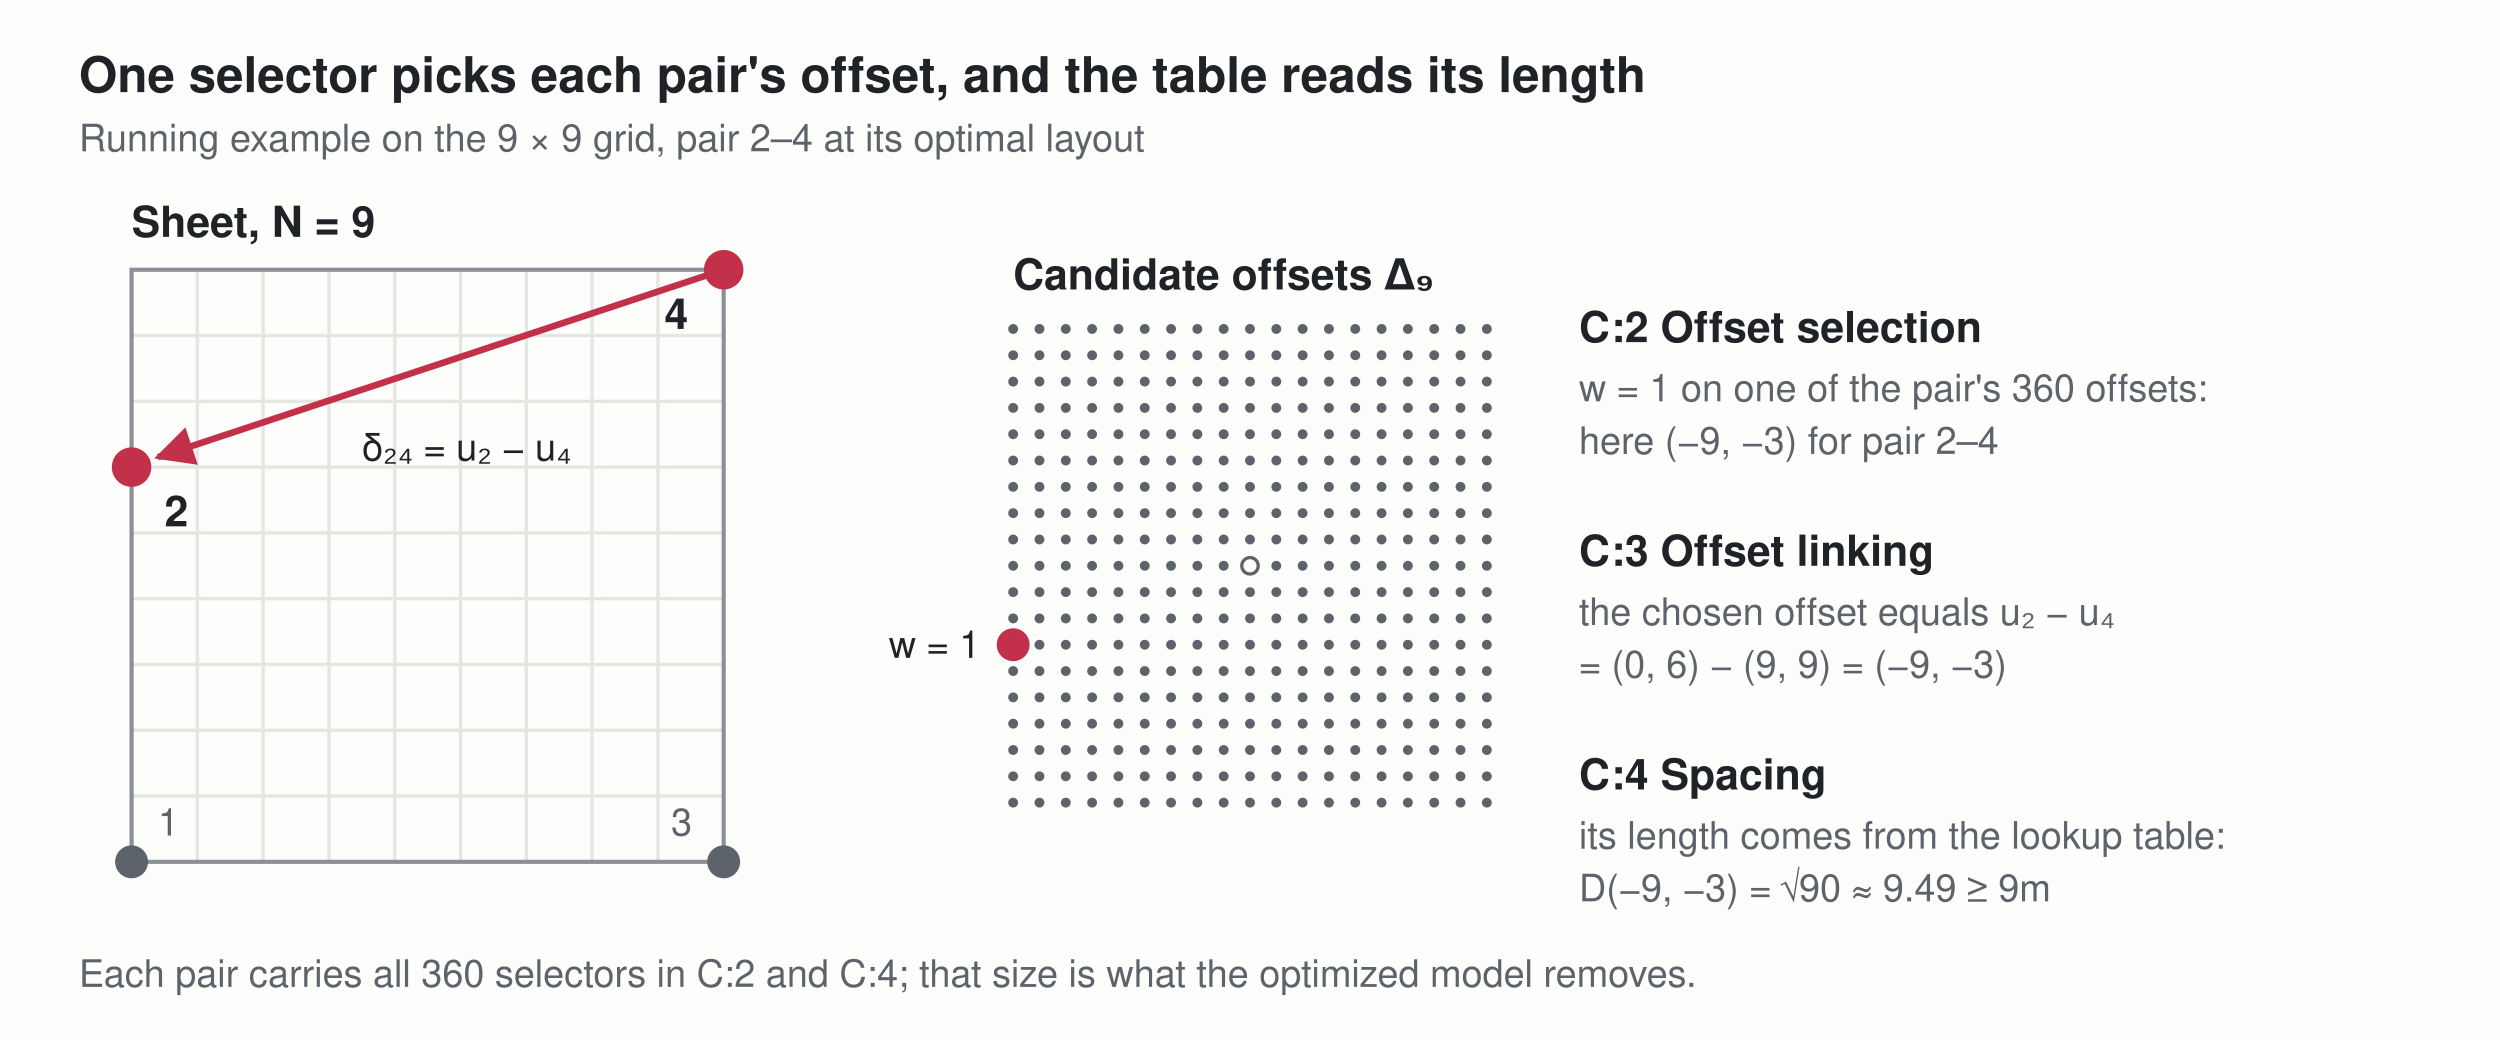
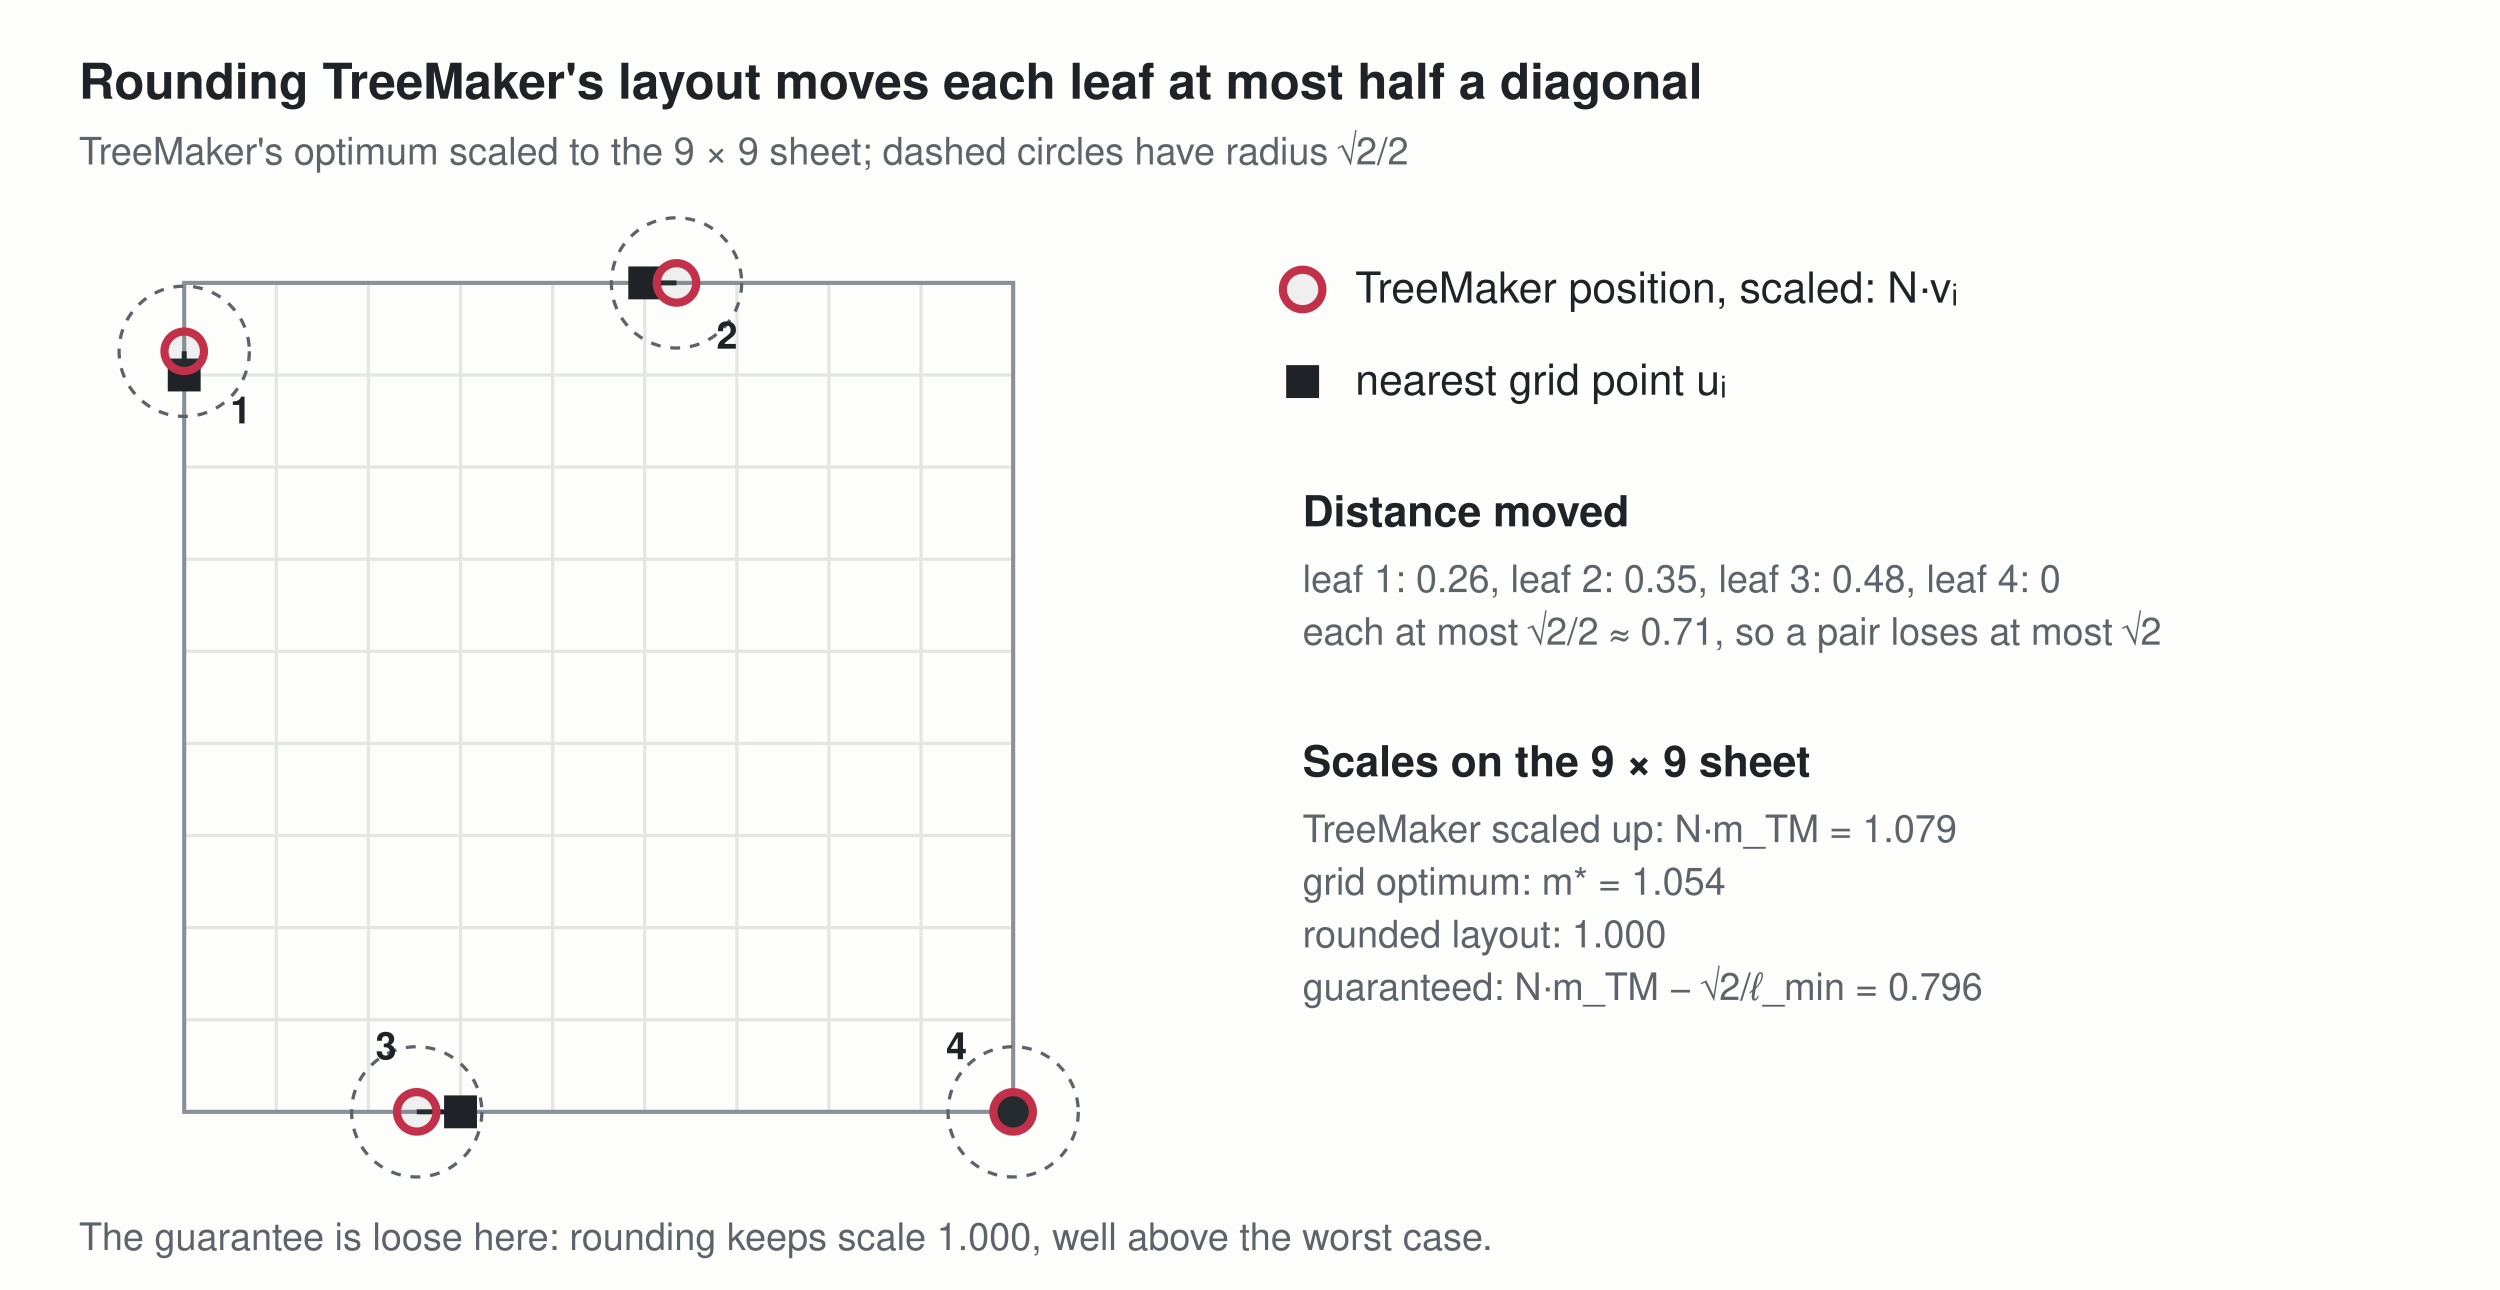
- <svg xmlns="http://www.w3.org/2000/svg" width="760" height="316" font-family="Archivo, -apple-system, system-ui, 'Segoe UI', Helvetica, Arial, sans-serif" viewBox="0 0 760 316" role="img" aria-label="One selector picks the offset of each pair, and the table reads its length" font-size="13">
-   <rect x="0" y="0" width="760" height="316" fill="#fdfdfb" />
-   <defs>
-     <marker id="sel-arrow" viewBox="0 0 10 10" refX="9" refY="5" markerWidth="6" markerHeight="6" orient="auto-start-reverse">
-       <path d="M0 0L10 5L0 10z" fill="#c2304a" />
-     </marker>
-   </defs>
-   <text data-claude-text-id="title" x="24" y="28" font-size="15" font-weight="600" fill="#1f2328">One selector picks each pair's offset, and the table reads its length</text>
-   <text data-claude-text-id="subtitle" x="24" y="46" font-size="11.5" fill="#5d636b">Running example on the 9 × 9 grid, pair 2–4 at its optimal layout</text>
-   <text data-claude-text-id="sheet-title" x="40" y="72" font-weight="600" fill="#1f2328">Sheet, N = 9</text>
+ <svg xmlns="http://www.w3.org/2000/svg" width="760" height="392" font-family="Archivo, -apple-system, system-ui, 'Segoe UI', Helvetica, Arial, sans-serif" viewBox="0 0 760 392" role="img" aria-label="Rounding TreeMaker layout to the nearest grid points moves each leaf at most half a grid diagonal" font-size="13">
+   <rect x="0" y="0" width="760" height="392" fill="#fdfdfb" />
+   <text data-claude-text-id="title" x="24" y="30" font-size="15" font-weight="600" fill="#1f2328">Rounding TreeMaker's layout moves each leaf at most half a diagonal</text>
+   <text data-claude-text-id="subtitle" x="24" y="50" font-size="11.5" fill="#5d636b">TreeMaker's optimum scaled to the 9 × 9 sheet; dashed circles have radius √2/2</text>
  <g data-claude-anchor="sheet">
-     <line x1="40" y1="262" x2="40" y2="82" stroke="#e3e6e1" />
-     <line x1="60" y1="262" x2="60" y2="82" stroke="#e3e6e1" />
-     <line x1="80" y1="262" x2="80" y2="82" stroke="#e3e6e1" />
-     <line x1="100" y1="262" x2="100" y2="82" stroke="#e3e6e1" />
-     <line x1="120" y1="262" x2="120" y2="82" stroke="#e3e6e1" />
-     <line x1="140" y1="262" x2="140" y2="82" stroke="#e3e6e1" />
-     <line x1="160" y1="262" x2="160" y2="82" stroke="#e3e6e1" />
-     <line x1="180" y1="262" x2="180" y2="82" stroke="#e3e6e1" />
-     <line x1="200" y1="262" x2="200" y2="82" stroke="#e3e6e1" />
-     <line x1="220" y1="262" x2="220" y2="82" stroke="#e3e6e1" />
-     <line x1="40" y1="262" x2="220" y2="262" stroke="#e3e6e1" />
-     <line x1="40" y1="242" x2="220" y2="242" stroke="#e3e6e1" />
-     <line x1="40" y1="222" x2="220" y2="222" stroke="#e3e6e1" />
-     <line x1="40" y1="202" x2="220" y2="202" stroke="#e3e6e1" />
-     <line x1="40" y1="182" x2="220" y2="182" stroke="#e3e6e1" />
-     <line x1="40" y1="162" x2="220" y2="162" stroke="#e3e6e1" />
-     <line x1="40" y1="142" x2="220" y2="142" stroke="#e3e6e1" />
-     <line x1="40" y1="122" x2="220" y2="122" stroke="#e3e6e1" />
-     <line x1="40" y1="102" x2="220" y2="102" stroke="#e3e6e1" />
-     <line x1="40" y1="82" x2="220" y2="82" stroke="#e3e6e1" />
-     <rect x="40" y="82" width="180" height="180" fill="none" stroke="#8a9097" stroke-width="1.25" />
+     <line x1="56" y1="338" x2="56" y2="86" stroke="#e3e6e1" />
+     <line x1="84" y1="338" x2="84" y2="86" stroke="#e3e6e1" />
+     <line x1="112" y1="338" x2="112" y2="86" stroke="#e3e6e1" />
+     <line x1="140" y1="338" x2="140" y2="86" stroke="#e3e6e1" />
+     <line x1="168" y1="338" x2="168" y2="86" stroke="#e3e6e1" />
+     <line x1="196" y1="338" x2="196" y2="86" stroke="#e3e6e1" />
+     <line x1="224" y1="338" x2="224" y2="86" stroke="#e3e6e1" />
+     <line x1="252" y1="338" x2="252" y2="86" stroke="#e3e6e1" />
+     <line x1="280" y1="338" x2="280" y2="86" stroke="#e3e6e1" />
+     <line x1="308" y1="338" x2="308" y2="86" stroke="#e3e6e1" />
+     <line x1="56" y1="338" x2="308" y2="338" stroke="#e3e6e1" />
+     <line x1="56" y1="310" x2="308" y2="310" stroke="#e3e6e1" />
+     <line x1="56" y1="282" x2="308" y2="282" stroke="#e3e6e1" />
+     <line x1="56" y1="254" x2="308" y2="254" stroke="#e3e6e1" />
+     <line x1="56" y1="226" x2="308" y2="226" stroke="#e3e6e1" />
+     <line x1="56" y1="198" x2="308" y2="198" stroke="#e3e6e1" />
+     <line x1="56" y1="170" x2="308" y2="170" stroke="#e3e6e1" />
+     <line x1="56" y1="142" x2="308" y2="142" stroke="#e3e6e1" />
+     <line x1="56" y1="114" x2="308" y2="114" stroke="#e3e6e1" />
+     <line x1="56" y1="86" x2="308" y2="86" stroke="#e3e6e1" />
+     <rect x="56" y="86" width="252" height="252" fill="none" stroke="#8a9097" stroke-width="1.25" />
  </g>
-   <g data-claude-anchor="offset-arrow">
-     <line x1="220" y1="82" x2="48" y2="139" stroke="#c2304a" stroke-width="2" marker-end="url(#sel-arrow)" />
-     <text data-claude-text-id="arrow-label" x="110" y="140" font-size="11.5" fill="#1f2328">δ₂₄ = u₂ − u₄</text>
+   <g data-claude-anchor="rounding">
+     <g>
+       <circle cx="56" cy="106.79" r="19.799" fill="none" stroke="#5d636b" stroke-width="1" stroke-dasharray="3 3" />
+       <line x1="56" y1="106.79" x2="56" y2="114" stroke="#1f2328" stroke-width="1.5" />
+       <rect x="51" y="109" width="10" height="10" fill="#1f2328" />
+       <circle cx="56" cy="106.79" r="6" fill="rgba(107, 113, 120, 0.10)" stroke="#c2304a" stroke-width="2.5" />
+     </g>
+     <g>
+       <circle cx="205.663" cy="86" r="19.799" fill="none" stroke="#5d636b" stroke-width="1" stroke-dasharray="3 3" />
+       <line x1="205.663" y1="86" x2="196" y2="86" stroke="#1f2328" stroke-width="1.5" />
+       <rect x="191" y="81" width="10" height="10" fill="#1f2328" />
+       <circle cx="205.663" cy="86" r="6" fill="rgba(107, 113, 120, 0.10)" stroke="#c2304a" stroke-width="2.5" />
+     </g>
+     <g>
+       <circle cx="126.686" cy="338" r="19.799" fill="none" stroke="#5d636b" stroke-width="1" stroke-dasharray="3 3" />
+       <line x1="126.686" y1="338" x2="140" y2="338" stroke="#1f2328" stroke-width="1.5" />
+       <rect x="135" y="333" width="10" height="10" fill="#1f2328" />
+       <circle cx="126.686" cy="338" r="6" fill="rgba(107, 113, 120, 0.10)" stroke="#c2304a" stroke-width="2.5" />
+     </g>
+     <g>
+       <circle cx="308" cy="338" r="19.799" fill="none" stroke="#5d636b" stroke-width="1" stroke-dasharray="3 3" />
+       <line x1="308" y1="338" x2="308" y2="338" stroke="#1f2328" stroke-width="1.5" />
+       <rect x="303" y="333" width="10" height="10" fill="#1f2328" />
+       <circle cx="308" cy="338" r="6" fill="rgba(107, 113, 120, 0.10)" stroke="#c2304a" stroke-width="2.5" />
+     </g>
  </g>
-   <g data-claude-anchor="leaves">
-     <circle cx="40" cy="262" r="5" fill="#5d636b" />
-     <circle cx="220" cy="262" r="5" fill="#5d636b" />
-     <circle cx="40" cy="142" r="6" fill="#c2304a" />
-     <circle cx="220" cy="82" r="6" fill="#c2304a" />
-     <text data-claude-text-id="leaf-1" x="48" y="254" font-size="11.5" fill="#5d636b">1</text>
-     <text data-claude-text-id="leaf-2" x="50" y="160" font-weight="600" fill="#1f2328">2</text>
-     <text data-claude-text-id="leaf-3" x="204" y="254" font-size="11.5" fill="#5d636b">3</text>
-     <text data-claude-text-id="leaf-4" x="202" y="100" font-weight="600" fill="#1f2328">4</text>
+   <g data-claude-anchor="labels">
+     <text data-claude-text-id="r1" x="70" y="128.72" font-size="11.5" font-weight="600" fill="#1f2328">1</text>
+     <text data-claude-text-id="r2" x="217.8" y="106" font-size="11.5" font-weight="600" fill="#1f2328">2</text>
+     <text data-claude-text-id="r3" x="120.56" y="322" text-anchor="end" font-size="11.5" font-weight="600" fill="#1f2328">3</text>
+     <text data-claude-text-id="r4" x="294" y="322" text-anchor="end" font-size="11.5" font-weight="600" fill="#1f2328">4</text>
  </g>
-   <text data-claude-text-id="offsets-title" x="308" y="88" font-weight="600" fill="#1f2328">Candidate offsets Δ₉</text>
-   <g data-claude-anchor="offsets">
-     <circle cx="308" cy="244" r="1.5" fill="#5d636b" />
-     <circle cx="308" cy="236" r="1.5" fill="#5d636b" />
-     <circle cx="308" cy="228" r="1.5" fill="#5d636b" />
-     <circle cx="308" cy="220" r="1.5" fill="#5d636b" />
-     <circle cx="308" cy="212" r="1.5" fill="#5d636b" />
-     <circle cx="308" cy="204" r="1.5" fill="#5d636b" />
-     <circle cx="308" cy="196" r="1.5" fill="#5d636b" />
-     <circle cx="308" cy="188" r="1.5" fill="#5d636b" />
-     <circle cx="308" cy="180" r="1.5" fill="#5d636b" />
-     <circle cx="308" cy="172" r="1.5" fill="#5d636b" />
-     <circle cx="308" cy="164" r="1.5" fill="#5d636b" />
-     <circle cx="308" cy="156" r="1.5" fill="#5d636b" />
-     <circle cx="308" cy="148" r="1.5" fill="#5d636b" />
-     <circle cx="308" cy="140" r="1.5" fill="#5d636b" />
-     <circle cx="308" cy="132" r="1.5" fill="#5d636b" />
-     <circle cx="308" cy="124" r="1.5" fill="#5d636b" />
-     <circle cx="308" cy="116" r="1.5" fill="#5d636b" />
-     <circle cx="308" cy="108" r="1.5" fill="#5d636b" />
-     <circle cx="308" cy="100" r="1.5" fill="#5d636b" />
-     <circle cx="316" cy="244" r="1.5" fill="#5d636b" />
-     <circle cx="316" cy="236" r="1.5" fill="#5d636b" />
-     <circle cx="316" cy="228" r="1.5" fill="#5d636b" />
-     <circle cx="316" cy="220" r="1.5" fill="#5d636b" />
-     <circle cx="316" cy="212" r="1.5" fill="#5d636b" />
-     <circle cx="316" cy="204" r="1.5" fill="#5d636b" />
-     <circle cx="316" cy="196" r="1.5" fill="#5d636b" />
-     <circle cx="316" cy="188" r="1.5" fill="#5d636b" />
-     <circle cx="316" cy="180" r="1.5" fill="#5d636b" />
-     <circle cx="316" cy="172" r="1.5" fill="#5d636b" />
-     <circle cx="316" cy="164" r="1.5" fill="#5d636b" />
-     <circle cx="316" cy="156" r="1.5" fill="#5d636b" />
-     <circle cx="316" cy="148" r="1.5" fill="#5d636b" />
-     <circle cx="316" cy="140" r="1.5" fill="#5d636b" />
-     <circle cx="316" cy="132" r="1.5" fill="#5d636b" />
-     <circle cx="316" cy="124" r="1.5" fill="#5d636b" />
-     <circle cx="316" cy="116" r="1.5" fill="#5d636b" />
-     <circle cx="316" cy="108" r="1.5" fill="#5d636b" />
-     <circle cx="316" cy="100" r="1.5" fill="#5d636b" />
-     <circle cx="324" cy="244" r="1.5" fill="#5d636b" />
-     <circle cx="324" cy="236" r="1.5" fill="#5d636b" />
-     <circle cx="324" cy="228" r="1.5" fill="#5d636b" />
-     <circle cx="324" cy="220" r="1.5" fill="#5d636b" />
-     <circle cx="324" cy="212" r="1.5" fill="#5d636b" />
-     <circle cx="324" cy="204" r="1.5" fill="#5d636b" />
-     <circle cx="324" cy="196" r="1.5" fill="#5d636b" />
-     <circle cx="324" cy="188" r="1.5" fill="#5d636b" />
-     <circle cx="324" cy="180" r="1.5" fill="#5d636b" />
-     <circle cx="324" cy="172" r="1.5" fill="#5d636b" />
-     <circle cx="324" cy="164" r="1.5" fill="#5d636b" />
-     <circle cx="324" cy="156" r="1.5" fill="#5d636b" />
-     <circle cx="324" cy="148" r="1.5" fill="#5d636b" />
-     <circle cx="324" cy="140" r="1.5" fill="#5d636b" />
-     <circle cx="324" cy="132" r="1.5" fill="#5d636b" />
-     <circle cx="324" cy="124" r="1.5" fill="#5d636b" />
-     <circle cx="324" cy="116" r="1.5" fill="#5d636b" />
-     <circle cx="324" cy="108" r="1.5" fill="#5d636b" />
-     <circle cx="324" cy="100" r="1.5" fill="#5d636b" />
-     <circle cx="332" cy="244" r="1.5" fill="#5d636b" />
-     <circle cx="332" cy="236" r="1.5" fill="#5d636b" />
-     <circle cx="332" cy="228" r="1.5" fill="#5d636b" />
-     <circle cx="332" cy="220" r="1.5" fill="#5d636b" />
-     <circle cx="332" cy="212" r="1.5" fill="#5d636b" />
-     <circle cx="332" cy="204" r="1.5" fill="#5d636b" />
-     <circle cx="332" cy="196" r="1.5" fill="#5d636b" />
-     <circle cx="332" cy="188" r="1.5" fill="#5d636b" />
-     <circle cx="332" cy="180" r="1.5" fill="#5d636b" />
-     <circle cx="332" cy="172" r="1.5" fill="#5d636b" />
-     <circle cx="332" cy="164" r="1.5" fill="#5d636b" />
-     <circle cx="332" cy="156" r="1.5" fill="#5d636b" />
-     <circle cx="332" cy="148" r="1.5" fill="#5d636b" />
-     <circle cx="332" cy="140" r="1.5" fill="#5d636b" />
-     <circle cx="332" cy="132" r="1.5" fill="#5d636b" />
-     <circle cx="332" cy="124" r="1.5" fill="#5d636b" />
-     <circle cx="332" cy="116" r="1.5" fill="#5d636b" />
-     <circle cx="332" cy="108" r="1.5" fill="#5d636b" />
-     <circle cx="332" cy="100" r="1.5" fill="#5d636b" />
-     <circle cx="340" cy="244" r="1.5" fill="#5d636b" />
-     <circle cx="340" cy="236" r="1.5" fill="#5d636b" />
-     <circle cx="340" cy="228" r="1.5" fill="#5d636b" />
-     <circle cx="340" cy="220" r="1.5" fill="#5d636b" />
-     <circle cx="340" cy="212" r="1.5" fill="#5d636b" />
-     <circle cx="340" cy="204" r="1.5" fill="#5d636b" />
-     <circle cx="340" cy="196" r="1.5" fill="#5d636b" />
-     <circle cx="340" cy="188" r="1.5" fill="#5d636b" />
-     <circle cx="340" cy="180" r="1.5" fill="#5d636b" />
-     <circle cx="340" cy="172" r="1.5" fill="#5d636b" />
-     <circle cx="340" cy="164" r="1.5" fill="#5d636b" />
-     <circle cx="340" cy="156" r="1.5" fill="#5d636b" />
-     <circle cx="340" cy="148" r="1.5" fill="#5d636b" />
-     <circle cx="340" cy="140" r="1.5" fill="#5d636b" />
-     <circle cx="340" cy="132" r="1.5" fill="#5d636b" />
-     <circle cx="340" cy="124" r="1.5" fill="#5d636b" />
-     <circle cx="340" cy="116" r="1.5" fill="#5d636b" />
-     <circle cx="340" cy="108" r="1.5" fill="#5d636b" />
-     <circle cx="340" cy="100" r="1.5" fill="#5d636b" />
-     <circle cx="348" cy="244" r="1.5" fill="#5d636b" />
-     <circle cx="348" cy="236" r="1.5" fill="#5d636b" />
-     <circle cx="348" cy="228" r="1.5" fill="#5d636b" />
-     <circle cx="348" cy="220" r="1.5" fill="#5d636b" />
-     <circle cx="348" cy="212" r="1.5" fill="#5d636b" />
-     <circle cx="348" cy="204" r="1.5" fill="#5d636b" />
-     <circle cx="348" cy="196" r="1.5" fill="#5d636b" />
-     <circle cx="348" cy="188" r="1.5" fill="#5d636b" />
-     <circle cx="348" cy="180" r="1.5" fill="#5d636b" />
-     <circle cx="348" cy="172" r="1.5" fill="#5d636b" />
-     <circle cx="348" cy="164" r="1.5" fill="#5d636b" />
-     <circle cx="348" cy="156" r="1.5" fill="#5d636b" />
-     <circle cx="348" cy="148" r="1.5" fill="#5d636b" />
-     <circle cx="348" cy="140" r="1.5" fill="#5d636b" />
-     <circle cx="348" cy="132" r="1.5" fill="#5d636b" />
-     <circle cx="348" cy="124" r="1.5" fill="#5d636b" />
-     <circle cx="348" cy="116" r="1.5" fill="#5d636b" />
-     <circle cx="348" cy="108" r="1.5" fill="#5d636b" />
-     <circle cx="348" cy="100" r="1.5" fill="#5d636b" />
-     <circle cx="356" cy="244" r="1.5" fill="#5d636b" />
-     <circle cx="356" cy="236" r="1.5" fill="#5d636b" />
-     <circle cx="356" cy="228" r="1.5" fill="#5d636b" />
-     <circle cx="356" cy="220" r="1.5" fill="#5d636b" />
-     <circle cx="356" cy="212" r="1.5" fill="#5d636b" />
-     <circle cx="356" cy="204" r="1.5" fill="#5d636b" />
-     <circle cx="356" cy="196" r="1.5" fill="#5d636b" />
-     <circle cx="356" cy="188" r="1.5" fill="#5d636b" />
-     <circle cx="356" cy="180" r="1.5" fill="#5d636b" />
-     <circle cx="356" cy="172" r="1.5" fill="#5d636b" />
-     <circle cx="356" cy="164" r="1.5" fill="#5d636b" />
-     <circle cx="356" cy="156" r="1.5" fill="#5d636b" />
-     <circle cx="356" cy="148" r="1.5" fill="#5d636b" />
-     <circle cx="356" cy="140" r="1.5" fill="#5d636b" />
-     <circle cx="356" cy="132" r="1.5" fill="#5d636b" />
-     <circle cx="356" cy="124" r="1.5" fill="#5d636b" />
-     <circle cx="356" cy="116" r="1.5" fill="#5d636b" />
-     <circle cx="356" cy="108" r="1.5" fill="#5d636b" />
-     <circle cx="356" cy="100" r="1.5" fill="#5d636b" />
-     <circle cx="364" cy="244" r="1.5" fill="#5d636b" />
-     <circle cx="364" cy="236" r="1.5" fill="#5d636b" />
-     <circle cx="364" cy="228" r="1.5" fill="#5d636b" />
-     <circle cx="364" cy="220" r="1.5" fill="#5d636b" />
-     <circle cx="364" cy="212" r="1.5" fill="#5d636b" />
-     <circle cx="364" cy="204" r="1.5" fill="#5d636b" />
-     <circle cx="364" cy="196" r="1.5" fill="#5d636b" />
-     <circle cx="364" cy="188" r="1.5" fill="#5d636b" />
-     <circle cx="364" cy="180" r="1.5" fill="#5d636b" />
-     <circle cx="364" cy="172" r="1.5" fill="#5d636b" />
-     <circle cx="364" cy="164" r="1.5" fill="#5d636b" />
-     <circle cx="364" cy="156" r="1.5" fill="#5d636b" />
-     <circle cx="364" cy="148" r="1.5" fill="#5d636b" />
-     <circle cx="364" cy="140" r="1.5" fill="#5d636b" />
-     <circle cx="364" cy="132" r="1.5" fill="#5d636b" />
-     <circle cx="364" cy="124" r="1.5" fill="#5d636b" />
-     <circle cx="364" cy="116" r="1.5" fill="#5d636b" />
-     <circle cx="364" cy="108" r="1.5" fill="#5d636b" />
-     <circle cx="364" cy="100" r="1.5" fill="#5d636b" />
-     <circle cx="372" cy="244" r="1.5" fill="#5d636b" />
-     <circle cx="372" cy="236" r="1.5" fill="#5d636b" />
-     <circle cx="372" cy="228" r="1.5" fill="#5d636b" />
-     <circle cx="372" cy="220" r="1.5" fill="#5d636b" />
-     <circle cx="372" cy="212" r="1.5" fill="#5d636b" />
-     <circle cx="372" cy="204" r="1.5" fill="#5d636b" />
-     <circle cx="372" cy="196" r="1.5" fill="#5d636b" />
-     <circle cx="372" cy="188" r="1.5" fill="#5d636b" />
-     <circle cx="372" cy="180" r="1.5" fill="#5d636b" />
-     <circle cx="372" cy="172" r="1.5" fill="#5d636b" />
-     <circle cx="372" cy="164" r="1.5" fill="#5d636b" />
-     <circle cx="372" cy="156" r="1.5" fill="#5d636b" />
-     <circle cx="372" cy="148" r="1.5" fill="#5d636b" />
-     <circle cx="372" cy="140" r="1.5" fill="#5d636b" />
-     <circle cx="372" cy="132" r="1.5" fill="#5d636b" />
-     <circle cx="372" cy="124" r="1.5" fill="#5d636b" />
-     <circle cx="372" cy="116" r="1.5" fill="#5d636b" />
-     <circle cx="372" cy="108" r="1.5" fill="#5d636b" />
-     <circle cx="372" cy="100" r="1.5" fill="#5d636b" />
-     <circle cx="380" cy="244" r="1.5" fill="#5d636b" />
-     <circle cx="380" cy="236" r="1.5" fill="#5d636b" />
-     <circle cx="380" cy="228" r="1.5" fill="#5d636b" />
-     <circle cx="380" cy="220" r="1.5" fill="#5d636b" />
-     <circle cx="380" cy="212" r="1.5" fill="#5d636b" />
-     <circle cx="380" cy="204" r="1.5" fill="#5d636b" />
-     <circle cx="380" cy="196" r="1.5" fill="#5d636b" />
-     <circle cx="380" cy="188" r="1.5" fill="#5d636b" />
-     <circle cx="380" cy="180" r="1.5" fill="#5d636b" />
-     <circle cx="380" cy="172" r="2.5" fill="none" stroke="#5d636b" stroke-width="1" />
-     <circle cx="380" cy="164" r="1.5" fill="#5d636b" />
-     <circle cx="380" cy="156" r="1.5" fill="#5d636b" />
-     <circle cx="380" cy="148" r="1.5" fill="#5d636b" />
-     <circle cx="380" cy="140" r="1.5" fill="#5d636b" />
-     <circle cx="380" cy="132" r="1.5" fill="#5d636b" />
-     <circle cx="380" cy="124" r="1.5" fill="#5d636b" />
-     <circle cx="380" cy="116" r="1.5" fill="#5d636b" />
-     <circle cx="380" cy="108" r="1.5" fill="#5d636b" />
-     <circle cx="380" cy="100" r="1.5" fill="#5d636b" />
-     <circle cx="388" cy="244" r="1.5" fill="#5d636b" />
-     <circle cx="388" cy="236" r="1.5" fill="#5d636b" />
-     <circle cx="388" cy="228" r="1.5" fill="#5d636b" />
-     <circle cx="388" cy="220" r="1.5" fill="#5d636b" />
-     <circle cx="388" cy="212" r="1.5" fill="#5d636b" />
-     <circle cx="388" cy="204" r="1.5" fill="#5d636b" />
-     <circle cx="388" cy="196" r="1.5" fill="#5d636b" />
-     <circle cx="388" cy="188" r="1.5" fill="#5d636b" />
-     <circle cx="388" cy="180" r="1.5" fill="#5d636b" />
-     <circle cx="388" cy="172" r="1.5" fill="#5d636b" />
-     <circle cx="388" cy="164" r="1.5" fill="#5d636b" />
-     <circle cx="388" cy="156" r="1.5" fill="#5d636b" />
-     <circle cx="388" cy="148" r="1.5" fill="#5d636b" />
-     <circle cx="388" cy="140" r="1.5" fill="#5d636b" />
-     <circle cx="388" cy="132" r="1.5" fill="#5d636b" />
-     <circle cx="388" cy="124" r="1.5" fill="#5d636b" />
-     <circle cx="388" cy="116" r="1.5" fill="#5d636b" />
-     <circle cx="388" cy="108" r="1.5" fill="#5d636b" />
-     <circle cx="388" cy="100" r="1.5" fill="#5d636b" />
-     <circle cx="396" cy="244" r="1.5" fill="#5d636b" />
-     <circle cx="396" cy="236" r="1.5" fill="#5d636b" />
-     <circle cx="396" cy="228" r="1.5" fill="#5d636b" />
-     <circle cx="396" cy="220" r="1.5" fill="#5d636b" />
-     <circle cx="396" cy="212" r="1.5" fill="#5d636b" />
-     <circle cx="396" cy="204" r="1.5" fill="#5d636b" />
-     <circle cx="396" cy="196" r="1.5" fill="#5d636b" />
-     <circle cx="396" cy="188" r="1.5" fill="#5d636b" />
-     <circle cx="396" cy="180" r="1.5" fill="#5d636b" />
-     <circle cx="396" cy="172" r="1.5" fill="#5d636b" />
-     <circle cx="396" cy="164" r="1.5" fill="#5d636b" />
-     <circle cx="396" cy="156" r="1.5" fill="#5d636b" />
-     <circle cx="396" cy="148" r="1.5" fill="#5d636b" />
-     <circle cx="396" cy="140" r="1.5" fill="#5d636b" />
-     <circle cx="396" cy="132" r="1.5" fill="#5d636b" />
-     <circle cx="396" cy="124" r="1.5" fill="#5d636b" />
-     <circle cx="396" cy="116" r="1.5" fill="#5d636b" />
-     <circle cx="396" cy="108" r="1.5" fill="#5d636b" />
-     <circle cx="396" cy="100" r="1.5" fill="#5d636b" />
-     <circle cx="404" cy="244" r="1.5" fill="#5d636b" />
-     <circle cx="404" cy="236" r="1.5" fill="#5d636b" />
-     <circle cx="404" cy="228" r="1.5" fill="#5d636b" />
-     <circle cx="404" cy="220" r="1.5" fill="#5d636b" />
-     <circle cx="404" cy="212" r="1.5" fill="#5d636b" />
-     <circle cx="404" cy="204" r="1.5" fill="#5d636b" />
-     <circle cx="404" cy="196" r="1.5" fill="#5d636b" />
-     <circle cx="404" cy="188" r="1.5" fill="#5d636b" />
-     <circle cx="404" cy="180" r="1.5" fill="#5d636b" />
-     <circle cx="404" cy="172" r="1.5" fill="#5d636b" />
-     <circle cx="404" cy="164" r="1.5" fill="#5d636b" />
-     <circle cx="404" cy="156" r="1.5" fill="#5d636b" />
-     <circle cx="404" cy="148" r="1.5" fill="#5d636b" />
-     <circle cx="404" cy="140" r="1.5" fill="#5d636b" />
-     <circle cx="404" cy="132" r="1.5" fill="#5d636b" />
-     <circle cx="404" cy="124" r="1.5" fill="#5d636b" />
-     <circle cx="404" cy="116" r="1.5" fill="#5d636b" />
-     <circle cx="404" cy="108" r="1.5" fill="#5d636b" />
-     <circle cx="404" cy="100" r="1.5" fill="#5d636b" />
-     <circle cx="412" cy="244" r="1.5" fill="#5d636b" />
-     <circle cx="412" cy="236" r="1.5" fill="#5d636b" />
-     <circle cx="412" cy="228" r="1.5" fill="#5d636b" />
-     <circle cx="412" cy="220" r="1.5" fill="#5d636b" />
-     <circle cx="412" cy="212" r="1.5" fill="#5d636b" />
-     <circle cx="412" cy="204" r="1.5" fill="#5d636b" />
-     <circle cx="412" cy="196" r="1.5" fill="#5d636b" />
-     <circle cx="412" cy="188" r="1.5" fill="#5d636b" />
-     <circle cx="412" cy="180" r="1.5" fill="#5d636b" />
-     <circle cx="412" cy="172" r="1.5" fill="#5d636b" />
-     <circle cx="412" cy="164" r="1.5" fill="#5d636b" />
-     <circle cx="412" cy="156" r="1.5" fill="#5d636b" />
-     <circle cx="412" cy="148" r="1.5" fill="#5d636b" />
-     <circle cx="412" cy="140" r="1.5" fill="#5d636b" />
-     <circle cx="412" cy="132" r="1.5" fill="#5d636b" />
-     <circle cx="412" cy="124" r="1.5" fill="#5d636b" />
-     <circle cx="412" cy="116" r="1.5" fill="#5d636b" />
-     <circle cx="412" cy="108" r="1.5" fill="#5d636b" />
-     <circle cx="412" cy="100" r="1.5" fill="#5d636b" />
-     <circle cx="420" cy="244" r="1.5" fill="#5d636b" />
-     <circle cx="420" cy="236" r="1.5" fill="#5d636b" />
-     <circle cx="420" cy="228" r="1.5" fill="#5d636b" />
-     <circle cx="420" cy="220" r="1.5" fill="#5d636b" />
-     <circle cx="420" cy="212" r="1.5" fill="#5d636b" />
-     <circle cx="420" cy="204" r="1.5" fill="#5d636b" />
-     <circle cx="420" cy="196" r="1.5" fill="#5d636b" />
-     <circle cx="420" cy="188" r="1.5" fill="#5d636b" />
-     <circle cx="420" cy="180" r="1.5" fill="#5d636b" />
-     <circle cx="420" cy="172" r="1.5" fill="#5d636b" />
-     <circle cx="420" cy="164" r="1.5" fill="#5d636b" />
-     <circle cx="420" cy="156" r="1.5" fill="#5d636b" />
-     <circle cx="420" cy="148" r="1.5" fill="#5d636b" />
-     <circle cx="420" cy="140" r="1.5" fill="#5d636b" />
-     <circle cx="420" cy="132" r="1.5" fill="#5d636b" />
-     <circle cx="420" cy="124" r="1.5" fill="#5d636b" />
-     <circle cx="420" cy="116" r="1.5" fill="#5d636b" />
-     <circle cx="420" cy="108" r="1.5" fill="#5d636b" />
-     <circle cx="420" cy="100" r="1.5" fill="#5d636b" />
-     <circle cx="428" cy="244" r="1.5" fill="#5d636b" />
-     <circle cx="428" cy="236" r="1.5" fill="#5d636b" />
-     <circle cx="428" cy="228" r="1.5" fill="#5d636b" />
-     <circle cx="428" cy="220" r="1.5" fill="#5d636b" />
-     <circle cx="428" cy="212" r="1.5" fill="#5d636b" />
-     <circle cx="428" cy="204" r="1.5" fill="#5d636b" />
-     <circle cx="428" cy="196" r="1.5" fill="#5d636b" />
-     <circle cx="428" cy="188" r="1.5" fill="#5d636b" />
-     <circle cx="428" cy="180" r="1.5" fill="#5d636b" />
-     <circle cx="428" cy="172" r="1.5" fill="#5d636b" />
-     <circle cx="428" cy="164" r="1.5" fill="#5d636b" />
-     <circle cx="428" cy="156" r="1.5" fill="#5d636b" />
-     <circle cx="428" cy="148" r="1.5" fill="#5d636b" />
-     <circle cx="428" cy="140" r="1.5" fill="#5d636b" />
-     <circle cx="428" cy="132" r="1.5" fill="#5d636b" />
-     <circle cx="428" cy="124" r="1.5" fill="#5d636b" />
-     <circle cx="428" cy="116" r="1.5" fill="#5d636b" />
-     <circle cx="428" cy="108" r="1.5" fill="#5d636b" />
-     <circle cx="428" cy="100" r="1.5" fill="#5d636b" />
-     <circle cx="436" cy="244" r="1.5" fill="#5d636b" />
-     <circle cx="436" cy="236" r="1.5" fill="#5d636b" />
-     <circle cx="436" cy="228" r="1.5" fill="#5d636b" />
-     <circle cx="436" cy="220" r="1.5" fill="#5d636b" />
-     <circle cx="436" cy="212" r="1.5" fill="#5d636b" />
-     <circle cx="436" cy="204" r="1.5" fill="#5d636b" />
-     <circle cx="436" cy="196" r="1.5" fill="#5d636b" />
-     <circle cx="436" cy="188" r="1.5" fill="#5d636b" />
-     <circle cx="436" cy="180" r="1.5" fill="#5d636b" />
-     <circle cx="436" cy="172" r="1.5" fill="#5d636b" />
-     <circle cx="436" cy="164" r="1.5" fill="#5d636b" />
-     <circle cx="436" cy="156" r="1.5" fill="#5d636b" />
-     <circle cx="436" cy="148" r="1.5" fill="#5d636b" />
-     <circle cx="436" cy="140" r="1.5" fill="#5d636b" />
-     <circle cx="436" cy="132" r="1.5" fill="#5d636b" />
-     <circle cx="436" cy="124" r="1.5" fill="#5d636b" />
-     <circle cx="436" cy="116" r="1.5" fill="#5d636b" />
-     <circle cx="436" cy="108" r="1.5" fill="#5d636b" />
-     <circle cx="436" cy="100" r="1.5" fill="#5d636b" />
-     <circle cx="444" cy="244" r="1.5" fill="#5d636b" />
-     <circle cx="444" cy="236" r="1.5" fill="#5d636b" />
-     <circle cx="444" cy="228" r="1.5" fill="#5d636b" />
-     <circle cx="444" cy="220" r="1.5" fill="#5d636b" />
-     <circle cx="444" cy="212" r="1.5" fill="#5d636b" />
-     <circle cx="444" cy="204" r="1.5" fill="#5d636b" />
-     <circle cx="444" cy="196" r="1.5" fill="#5d636b" />
-     <circle cx="444" cy="188" r="1.5" fill="#5d636b" />
-     <circle cx="444" cy="180" r="1.5" fill="#5d636b" />
-     <circle cx="444" cy="172" r="1.5" fill="#5d636b" />
-     <circle cx="444" cy="164" r="1.5" fill="#5d636b" />
-     <circle cx="444" cy="156" r="1.5" fill="#5d636b" />
-     <circle cx="444" cy="148" r="1.5" fill="#5d636b" />
-     <circle cx="444" cy="140" r="1.5" fill="#5d636b" />
-     <circle cx="444" cy="132" r="1.5" fill="#5d636b" />
-     <circle cx="444" cy="124" r="1.5" fill="#5d636b" />
-     <circle cx="444" cy="116" r="1.5" fill="#5d636b" />
-     <circle cx="444" cy="108" r="1.5" fill="#5d636b" />
-     <circle cx="444" cy="100" r="1.5" fill="#5d636b" />
-     <circle cx="452" cy="244" r="1.5" fill="#5d636b" />
-     <circle cx="452" cy="236" r="1.5" fill="#5d636b" />
-     <circle cx="452" cy="228" r="1.5" fill="#5d636b" />
-     <circle cx="452" cy="220" r="1.5" fill="#5d636b" />
-     <circle cx="452" cy="212" r="1.5" fill="#5d636b" />
-     <circle cx="452" cy="204" r="1.5" fill="#5d636b" />
-     <circle cx="452" cy="196" r="1.5" fill="#5d636b" />
-     <circle cx="452" cy="188" r="1.5" fill="#5d636b" />
-     <circle cx="452" cy="180" r="1.5" fill="#5d636b" />
-     <circle cx="452" cy="172" r="1.5" fill="#5d636b" />
-     <circle cx="452" cy="164" r="1.5" fill="#5d636b" />
-     <circle cx="452" cy="156" r="1.5" fill="#5d636b" />
-     <circle cx="452" cy="148" r="1.5" fill="#5d636b" />
-     <circle cx="452" cy="140" r="1.5" fill="#5d636b" />
-     <circle cx="452" cy="132" r="1.5" fill="#5d636b" />
-     <circle cx="452" cy="124" r="1.5" fill="#5d636b" />
-     <circle cx="452" cy="116" r="1.5" fill="#5d636b" />
-     <circle cx="452" cy="108" r="1.5" fill="#5d636b" />
-     <circle cx="452" cy="100" r="1.5" fill="#5d636b" />
-     <circle cx="308" cy="196" r="5" fill="#c2304a" />
-     <text data-claude-text-id="chosen-label" x="298" y="200" text-anchor="end" font-size="11.5" fill="#1f2328">w = 1</text>
+   <g data-claude-anchor="legend">
+     <circle cx="396" cy="88" r="6" fill="rgba(107, 113, 120, 0.10)" stroke="#c2304a" stroke-width="2.5" />
+     <text data-claude-text-id="leg-c" x="412" y="92" fill="#1f2328">TreeMaker position, scaled: N·vᵢ</text>
+     <rect x="391" y="111" width="10" height="10" fill="#1f2328" />
+     <text data-claude-text-id="leg-g" x="412" y="120" fill="#1f2328">nearest grid point uᵢ</text>
  </g>
-   <g data-claude-anchor="c2">
-     <text data-claude-text-id="c2-name" x="480" y="104" font-weight="600" fill="#1f2328">C:2 Offset selection</text>
-     <text data-claude-text-id="c2-a" x="480" y="122" font-size="11.5" fill="#5d636b">w = 1 on one of the pair's 360 offsets:</text>
-     <text data-claude-text-id="c2-b" x="480" y="138" font-size="11.5" fill="#5d636b">here (−9, −3) for pair 2–4</text>
+   <g data-claude-anchor="moves">
+     <text data-claude-text-id="mv-head" x="396" y="160" font-weight="600" fill="#1f2328">Distance moved</text>
+     <text data-claude-text-id="mv-1" x="396" y="180" font-size="11.5" fill="#5d636b">leaf 1: 0.26, leaf 2: 0.35, leaf 3: 0.48, leaf 4: 0</text>
+     <text data-claude-text-id="mv-2" x="396" y="196" font-size="11.5" fill="#5d636b">each at most √2/2 ≈ 0.71, so a pair loses at most √2</text>
  </g>
-   <g data-claude-anchor="c3">
-     <text data-claude-text-id="c3-name" x="480" y="172" font-weight="600" fill="#1f2328">C:3 Offset linking</text>
-     <text data-claude-text-id="c3-a" x="480" y="190" font-size="11.5" fill="#5d636b">the chosen offset equals u₂ − u₄</text>
-     <text data-claude-text-id="c3-b" x="480" y="206" font-size="11.5" fill="#5d636b">= (0, 6) − (9, 9) = (−9, −3)</text>
+   <g data-claude-anchor="scales">
+     <text data-claude-text-id="sc-head" x="396" y="236" font-weight="600" fill="#1f2328">Scales on the 9 × 9 sheet</text>
+     <text data-claude-text-id="sc-1" x="396" y="256" font-size="11.5" fill="#5d636b">TreeMaker scaled up: N·m_TM = 1.079</text>
+     <text data-claude-text-id="sc-2" x="396" y="272" font-size="11.5" fill="#5d636b">grid optimum: m* = 1.054</text>
+     <text data-claude-text-id="sc-3" x="396" y="288" font-size="11.5" fill="#5d636b">rounded layout: 1.000</text>
+     <text data-claude-text-id="sc-4" x="396" y="304" font-size="11.5" fill="#5d636b">guaranteed: N·m_TM − √2/ℓ_min = 0.796</text>
  </g>
-   <g data-claude-anchor="c4">
-     <text data-claude-text-id="c4-name" x="480" y="240" font-weight="600" fill="#1f2328">C:4 Spacing</text>
-     <text data-claude-text-id="c4-a" x="480" y="258" font-size="11.5" fill="#5d636b">its length comes from the lookup table:</text>
-     <text data-claude-text-id="c4-b" x="480" y="274" font-size="11.5" fill="#5d636b">D(−9, −3) = √90 ≈ 9.49 ≥ 9m</text>
-   </g>
-   <text data-claude-text-id="note" x="24" y="300" font-size="11.5" fill="#5d636b">Each pair carries all 360 selectors in C:2 and C:4; that size is what the optimized model removes.</text>
+   <text data-claude-text-id="note" x="24" y="380" font-size="11.5" fill="#5d636b">The guarantee is loose here: rounding keeps scale 1.000, well above the worst case.</text>
</svg>
